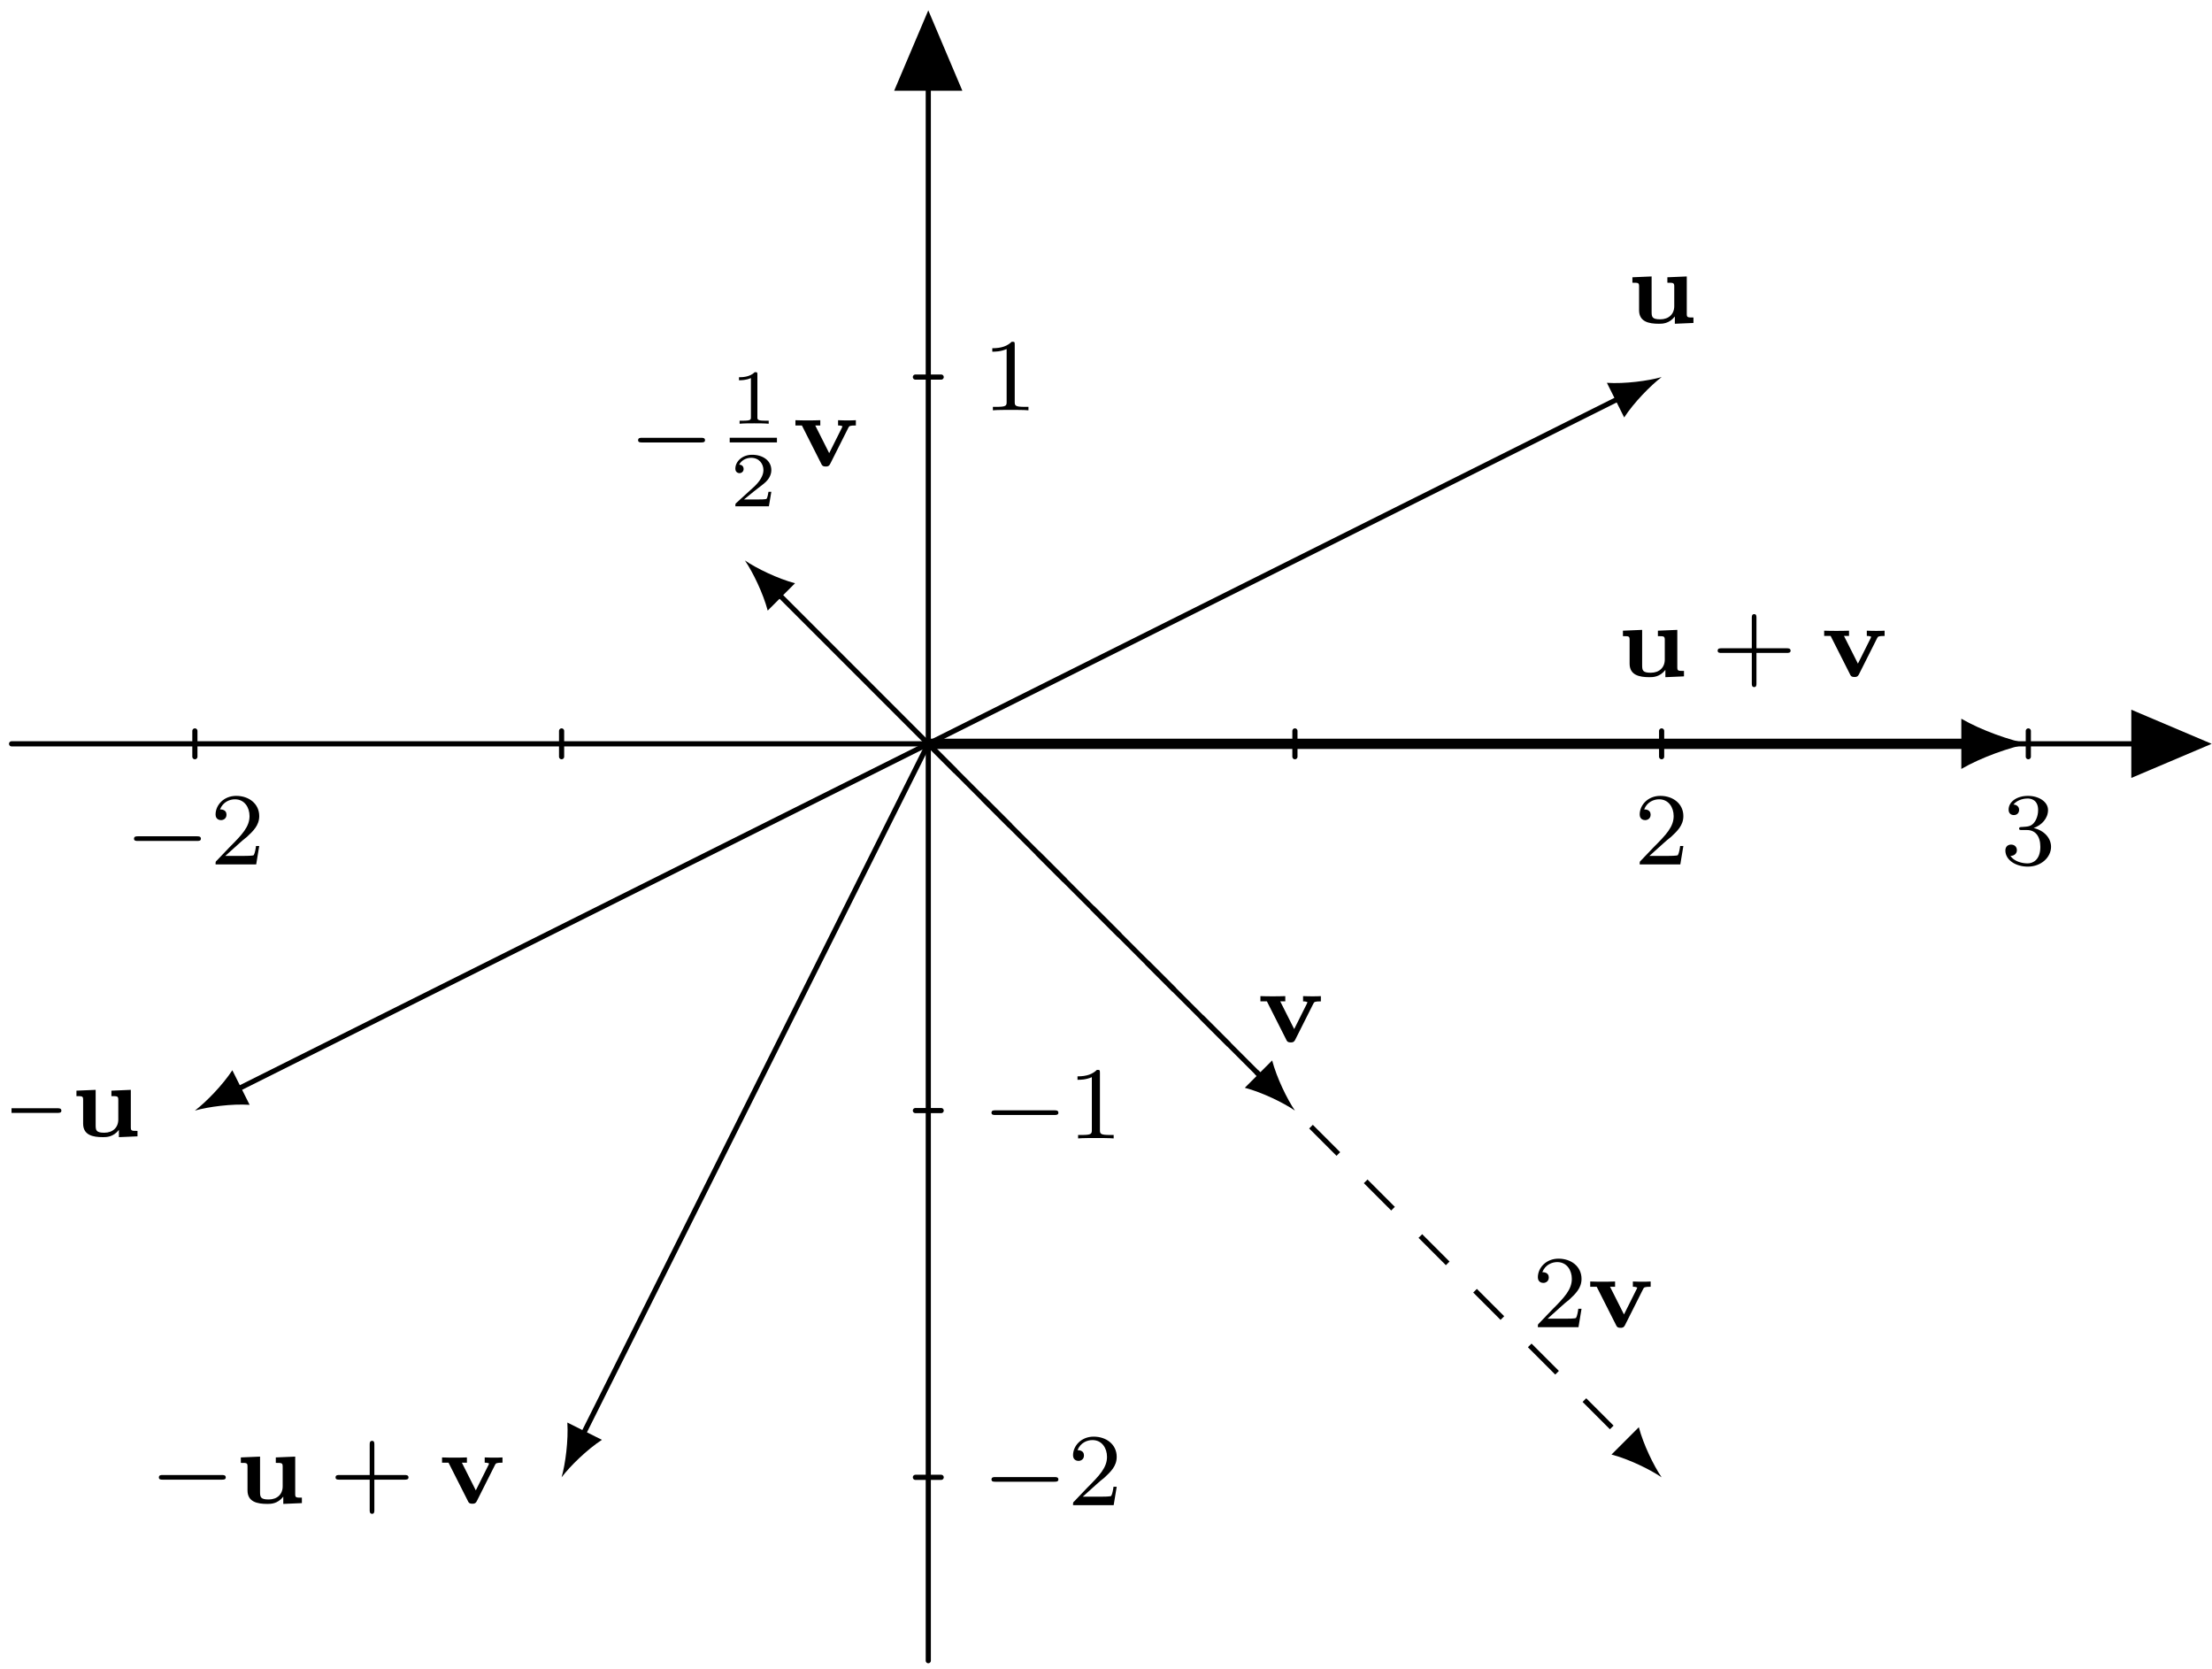
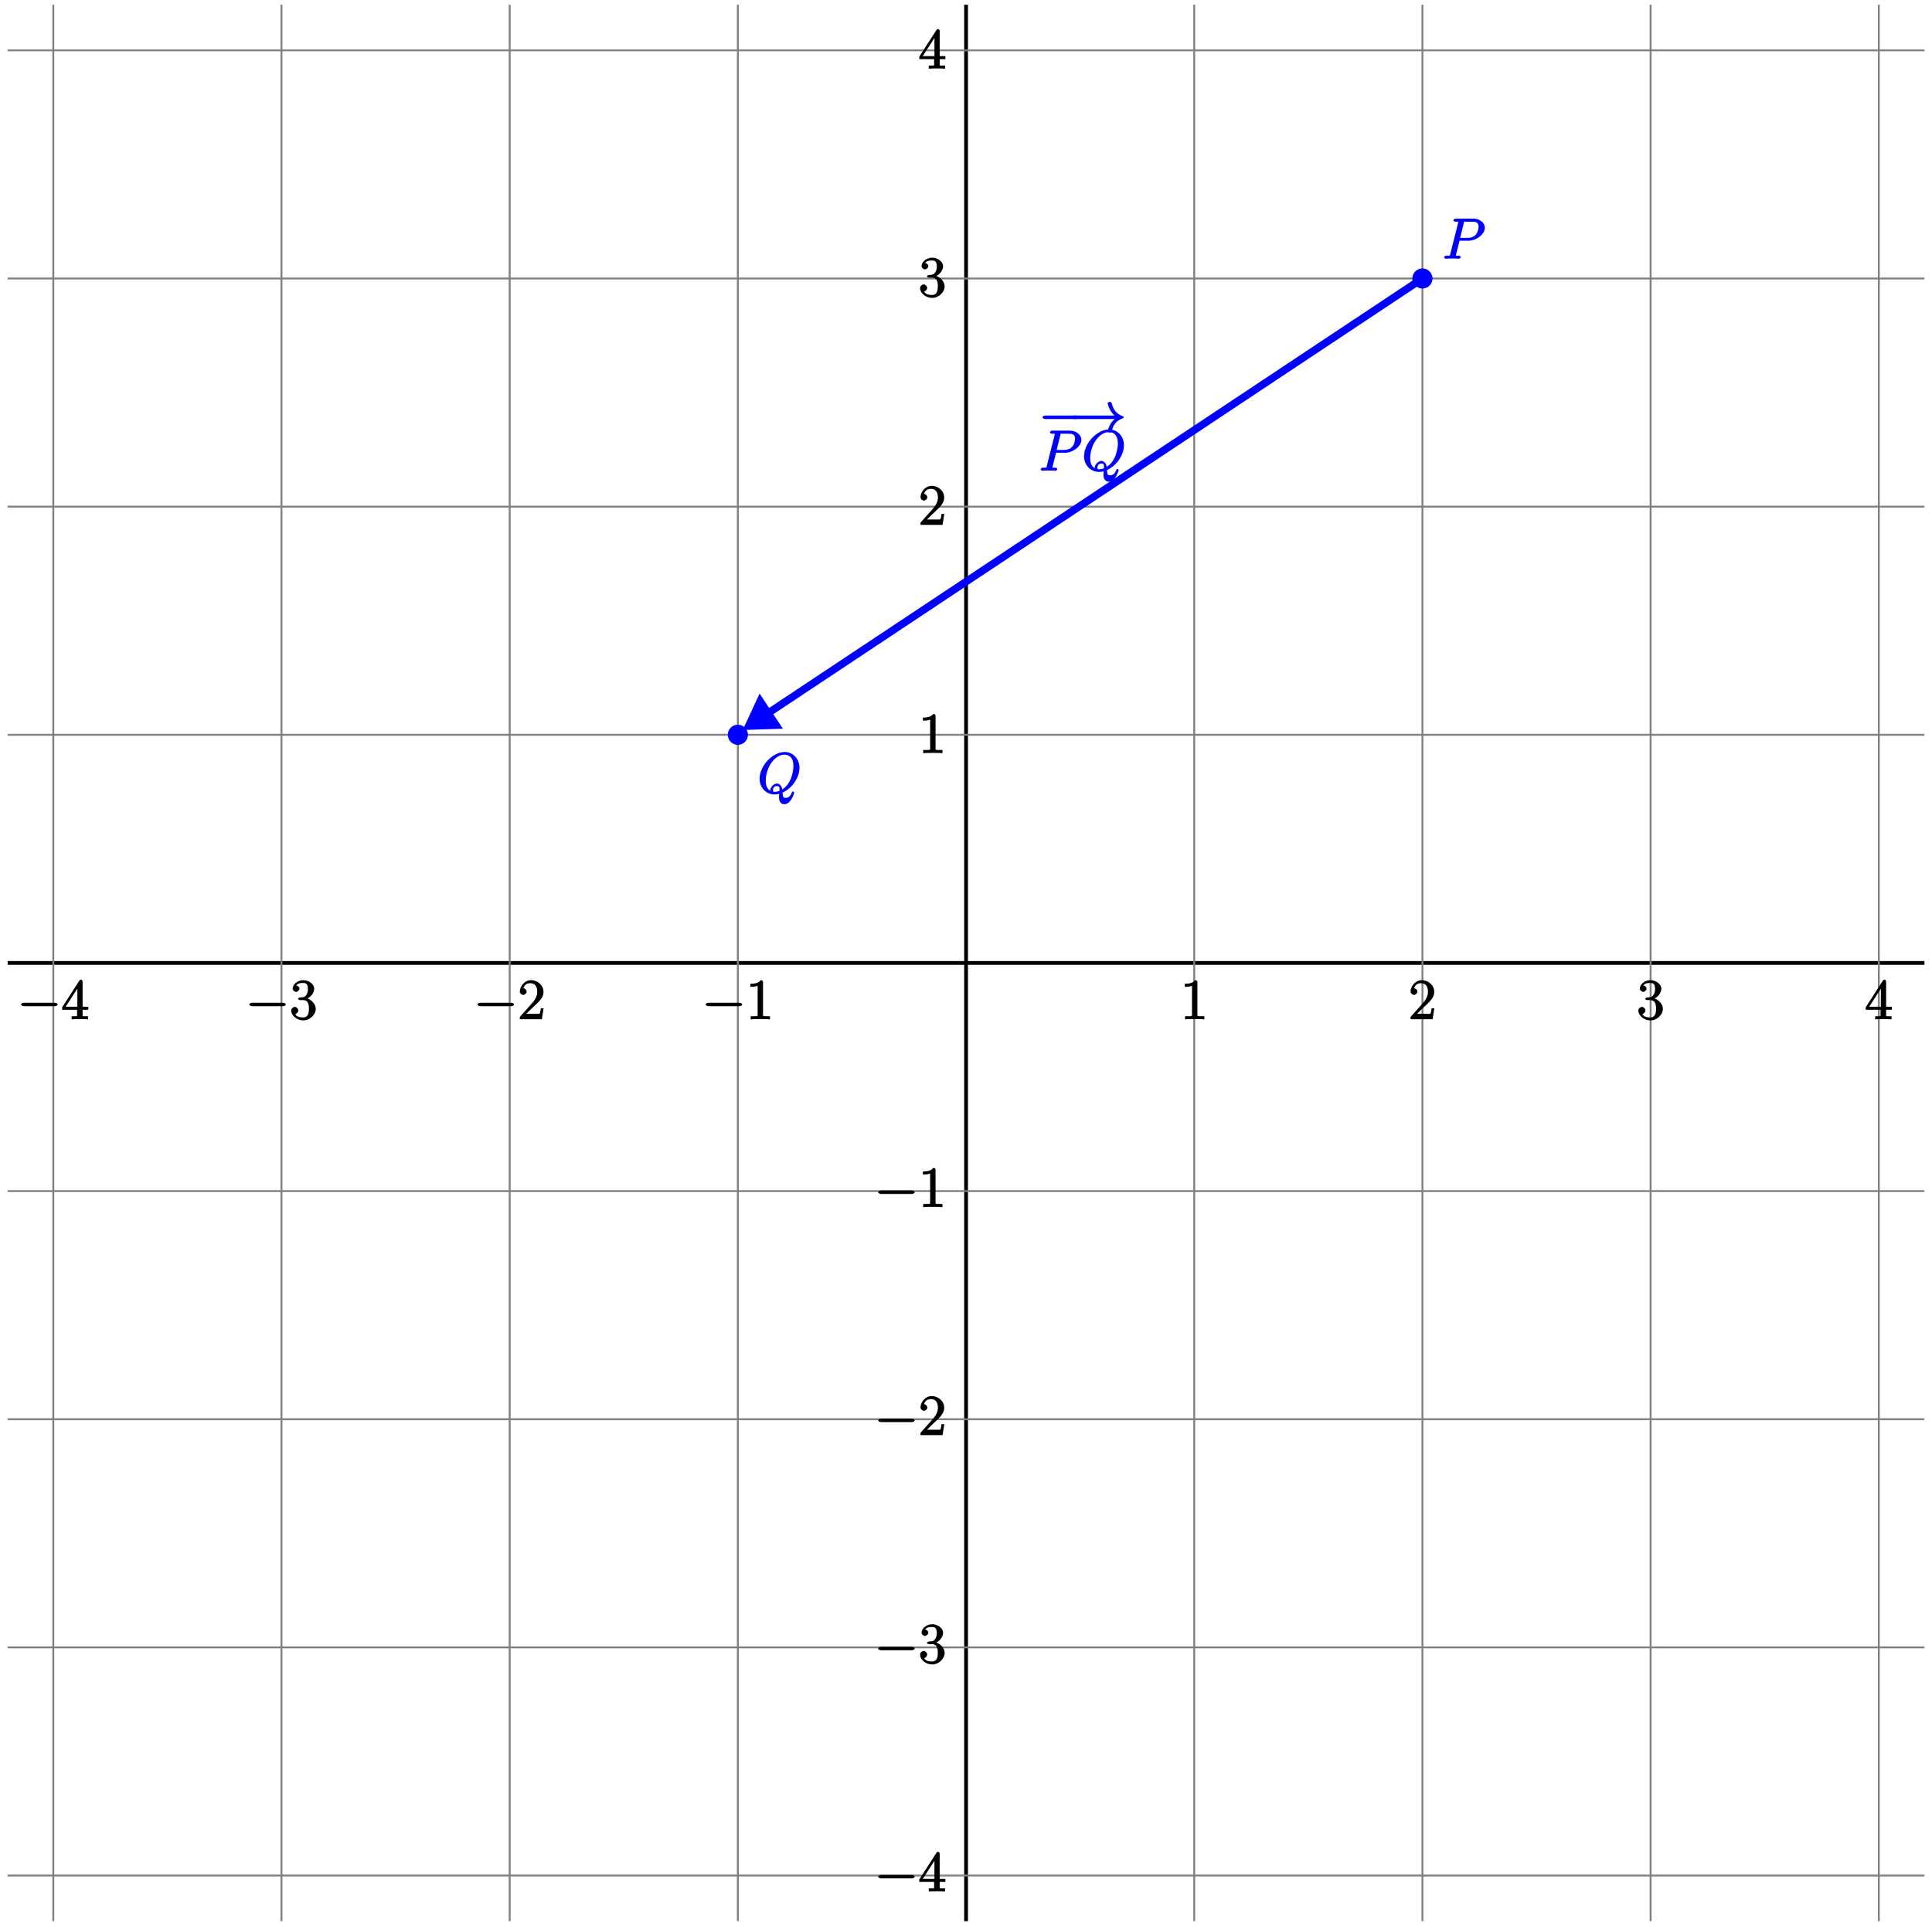
- <svg xmlns="http://www.w3.org/2000/svg" xmlns:xlink="http://www.w3.org/1999/xlink" width="171pt" height="129pt" viewBox="0 0 171 129" version="1.1">
+ <svg xmlns="http://www.w3.org/2000/svg" xmlns:xlink="http://www.w3.org/1999/xlink" width="408pt" height="407pt" viewBox="0 0 408 407" version="1.1">
  <defs>
    <g>
      <symbol overflow="visible" id="glyph0-0">
        <path style="stroke:none;" d="" />
      </symbol>
      <symbol overflow="visible" id="glyph0-1">
-         <path style="stroke:none;" d="M 5.562 -1.812 C 5.703 -1.812 5.875 -1.812 5.875 -1.984 C 5.875 -2.172 5.703 -2.172 5.562 -2.172 L 1 -2.172 C 0.875 -2.172 0.703 -2.172 0.703 -1.984 C 0.703 -1.812 0.875 -1.812 1 -1.812 Z M 5.562 -1.812 " />
+         <path style="stroke:none;" d="M 7.875 -2.75 C 8.078 -2.75 8.484 -2.875 8.484 -3.125 C 8.484 -3.359 8.078 -3.484 7.875 -3.484 L 1.406 -3.484 C 1.203 -3.484 0.781 -3.359 0.781 -3.125 C 0.781 -2.875 1.203 -2.75 1.406 -2.75 Z M 7.875 -2.75 " />
+       </symbol>
+       <symbol overflow="visible" id="glyph0-2">
+         <path style="stroke:none;" d="M 9.828 -2.969 C 9.172 -2.469 8.844 -1.984 8.75 -1.828 C 8.219 -1 8.062 -0.156 8.062 -0.141 C 8.062 0 8.406 0.125 8.5 0.125 C 8.703 0.125 8.906 -0.031 8.953 -0.234 C 9.234 -1.406 9.734 -2.281 11.094 -2.828 C 11.234 -2.875 11.469 -3.031 11.469 -3.125 C 11.469 -3.203 11.328 -3.328 11.422 -3.281 C 10.656 -3.578 9.391 -4.047 8.938 -6.062 C 8.906 -6.203 8.703 -6.375 8.5 -6.375 C 8.406 -6.375 8.062 -6.234 8.062 -6.094 C 8.062 -6.078 8.219 -5.219 8.719 -4.422 C 8.969 -4.062 9.312 -3.641 9.516 -3.484 L 1.094 -3.484 C 0.875 -3.484 0.453 -3.359 0.453 -3.125 C 0.453 -2.875 0.875 -2.75 1.094 -2.75 L 9.516 -2.75 Z M 9.828 -2.969 " />
      </symbol>
      <symbol overflow="visible" id="glyph1-0">
        <path style="stroke:none;" d="" />
      </symbol>
      <symbol overflow="visible" id="glyph1-1">
-         <path style="stroke:none;" d="M 2.25 -1.625 C 2.375 -1.75 2.703 -2.016 2.844 -2.125 C 3.328 -2.578 3.797 -3.016 3.797 -3.734 C 3.797 -4.688 3 -5.297 2.016 -5.297 C 1.047 -5.297 0.422 -4.578 0.422 -3.859 C 0.422 -3.469 0.734 -3.422 0.844 -3.422 C 1.016 -3.422 1.266 -3.531 1.266 -3.844 C 1.266 -4.25 0.859 -4.25 0.766 -4.25 C 1 -4.844 1.531 -5.031 1.922 -5.031 C 2.656 -5.031 3.047 -4.406 3.047 -3.734 C 3.047 -2.906 2.469 -2.297 1.516 -1.344 L 0.516 -0.297 C 0.422 -0.219 0.422 -0.203 0.422 0 L 3.562 0 L 3.797 -1.422 L 3.547 -1.422 C 3.531 -1.266 3.469 -0.875 3.375 -0.719 C 3.328 -0.656 2.719 -0.656 2.594 -0.656 L 1.172 -0.656 Z M 2.25 -1.625 " />
+         <path style="stroke:none;" d="M 4.469 -7.922 C 4.469 -8.156 4.312 -8.359 4.141 -8.359 C 4.047 -8.359 3.891 -8.312 3.797 -8.172 L 0.156 -2.516 L 0.156 -2 L 3.297 -2 L 3.297 -1.047 C 3.297 -0.609 3.438 -0.641 2.562 -0.641 L 2.156 -0.641 L 2.156 0.031 C 2.609 -0.031 3.547 -0.031 3.891 -0.031 C 4.219 -0.031 5.172 -0.031 5.609 0.031 L 5.609 -0.641 L 5.219 -0.641 C 4.344 -0.641 4.469 -0.609 4.469 -1.047 L 4.469 -2 L 5.672 -2 L 5.672 -2.641 L 4.469 -2.641 Z M 3.359 -7 L 3.359 -2.641 L 0.891 -2.641 L 3.641 -6.891 Z M 3.359 -7 " />
      </symbol>
      <symbol overflow="visible" id="glyph1-2">
-         <path style="stroke:none;" d="M 2.016 -2.656 C 2.641 -2.656 3.047 -2.203 3.047 -1.359 C 3.047 -0.359 2.484 -0.078 2.062 -0.078 C 1.625 -0.078 1.016 -0.234 0.734 -0.656 C 1.031 -0.656 1.234 -0.844 1.234 -1.094 C 1.234 -1.359 1.047 -1.531 0.781 -1.531 C 0.578 -1.531 0.344 -1.406 0.344 -1.078 C 0.344 -0.328 1.156 0.172 2.078 0.172 C 3.125 0.172 3.875 -0.562 3.875 -1.359 C 3.875 -2.031 3.344 -2.625 2.531 -2.812 C 3.156 -3.031 3.641 -3.562 3.641 -4.203 C 3.641 -4.844 2.922 -5.297 2.094 -5.297 C 1.234 -5.297 0.594 -4.844 0.594 -4.234 C 0.594 -3.938 0.781 -3.812 1 -3.812 C 1.25 -3.812 1.406 -3.984 1.406 -4.219 C 1.406 -4.516 1.141 -4.625 0.969 -4.625 C 1.312 -5.062 1.922 -5.094 2.062 -5.094 C 2.266 -5.094 2.875 -5.031 2.875 -4.203 C 2.875 -3.656 2.641 -3.312 2.531 -3.188 C 2.297 -2.938 2.109 -2.922 1.625 -2.891 C 1.469 -2.891 1.406 -2.875 1.406 -2.766 C 1.406 -2.656 1.484 -2.656 1.625 -2.656 Z M 2.016 -2.656 " />
+         <path style="stroke:none;" d="M 2.203 -4.594 C 2 -4.578 1.781 -4.406 1.781 -4.297 C 1.781 -4.188 2.016 -4.047 2.219 -4.047 L 2.766 -4.047 C 3.797 -4.047 4.078 -3.344 4.078 -2.203 C 4.078 -0.641 3.438 -0.375 2.844 -0.375 C 2.266 -0.375 1.453 -0.484 1.188 -1.094 C 1.328 -1.078 1.828 -1.438 1.828 -1.859 C 1.828 -2.219 1.422 -2.609 1.094 -2.609 C 0.797 -2.609 0.328 -2.281 0.328 -1.828 C 0.328 -0.766 1.547 0.25 2.875 0.25 C 4.297 0.25 5.516 -0.984 5.516 -2.188 C 5.516 -3.281 4.469 -4.297 3.328 -4.5 L 3.328 -4.203 C 4.359 -4.5 5.188 -5.516 5.188 -6.453 C 5.188 -7.406 4.047 -8.25 2.891 -8.25 C 1.703 -8.25 0.641 -7.359 0.641 -6.484 C 0.641 -6.016 1.188 -5.766 1.359 -5.766 C 1.609 -5.766 2.062 -6.094 2.062 -6.453 C 2.062 -6.844 1.609 -7.156 1.344 -7.156 C 1.281 -7.156 1.25 -7.156 1.531 -7.25 C 1.781 -7.703 2.797 -7.656 2.859 -7.656 C 3.25 -7.656 3.859 -7.625 3.859 -6.453 C 3.859 -6.234 3.875 -5.672 3.531 -5.156 C 3.172 -4.625 2.875 -4.641 2.562 -4.625 Z M 2.203 -4.594 " />
      </symbol>
      <symbol overflow="visible" id="glyph1-3">
-         <path style="stroke:none;" d="M 2.5 -5.078 C 2.5 -5.297 2.484 -5.297 2.266 -5.297 C 1.938 -4.984 1.516 -4.797 0.766 -4.797 L 0.766 -4.531 C 0.984 -4.531 1.406 -4.531 1.875 -4.734 L 1.875 -0.656 C 1.875 -0.359 1.844 -0.266 1.094 -0.266 L 0.812 -0.266 L 0.812 0 C 1.141 -0.031 1.828 -0.031 2.188 -0.031 C 2.547 -0.031 3.234 -0.031 3.562 0 L 3.562 -0.266 L 3.281 -0.266 C 2.531 -0.266 2.5 -0.359 2.5 -0.656 Z M 2.5 -5.078 " />
+         <path style="stroke:none;" d="M 5.266 -2.312 L 4.859 -2.312 C 4.797 -1.953 4.75 -1.406 4.625 -1.203 C 4.547 -1.094 3.984 -1.141 3.625 -1.141 L 1.406 -1.141 L 1.516 -0.891 C 1.844 -1.156 2.562 -1.922 2.875 -2.219 C 4.703 -3.891 5.422 -4.609 5.422 -5.797 C 5.422 -7.172 4.172 -8.25 2.781 -8.25 C 1.406 -8.25 0.422 -6.906 0.422 -5.875 C 0.422 -5.266 1.109 -5.125 1.141 -5.125 C 1.406 -5.125 1.859 -5.453 1.859 -5.828 C 1.859 -6.172 1.484 -6.547 1.141 -6.547 C 1.047 -6.547 1.016 -6.547 1.203 -6.609 C 1.359 -7.203 1.859 -7.609 2.625 -7.609 C 3.641 -7.609 4.094 -6.891 4.094 -5.797 C 4.094 -4.781 3.562 -4 2.875 -3.234 L 0.422 -0.484 L 0.422 0 L 5.078 0 L 5.438 -2.312 Z M 5.266 -2.312 " />
      </symbol>
      <symbol overflow="visible" id="glyph1-4">
-         <path style="stroke:none;" d="M 3.469 -1.812 L 5.812 -1.812 C 5.922 -1.812 6.109 -1.812 6.109 -1.984 C 6.109 -2.172 5.922 -2.172 5.812 -2.172 L 3.469 -2.172 L 3.469 -4.531 C 3.469 -4.641 3.469 -4.812 3.297 -4.812 C 3.109 -4.812 3.109 -4.641 3.109 -4.531 L 3.109 -2.172 L 0.75 -2.172 C 0.641 -2.172 0.469 -2.172 0.469 -1.984 C 0.469 -1.812 0.641 -1.812 0.75 -1.812 L 3.109 -1.812 L 3.109 0.547 C 3.109 0.656 3.109 0.828 3.297 0.828 C 3.469 0.828 3.469 0.656 3.469 0.547 Z M 3.469 -1.812 " />
+         <path style="stroke:none;" d="M 3.594 -7.812 C 3.594 -8.078 3.438 -8.25 3.125 -8.25 C 2.797 -7.875 2.312 -7.484 0.922 -7.484 L 0.922 -6.844 C 1.359 -6.844 1.953 -6.844 2.453 -7.062 L 2.453 -1.062 C 2.453 -0.641 2.578 -0.641 1.531 -0.641 L 0.984 -0.641 L 0.984 0.031 C 1.484 -0.031 2.641 -0.031 3.031 -0.031 C 3.438 -0.031 4.578 -0.031 5.062 0.031 L 5.062 -0.641 L 4.531 -0.641 C 3.484 -0.641 3.594 -0.641 3.594 -1.062 Z M 3.594 -7.812 " />
      </symbol>
      <symbol overflow="visible" id="glyph2-0">
        <path style="stroke:none;" d="" />
      </symbol>
      <symbol overflow="visible" id="glyph2-1">
-         <path style="stroke:none;" d="M 3.156 -3.531 L 3.156 -3.109 C 3.625 -3.109 3.688 -3.109 3.688 -2.812 L 3.688 -1.297 C 3.688 -0.688 3.266 -0.281 2.609 -0.281 C 1.969 -0.281 1.938 -0.469 1.938 -0.875 L 1.938 -3.594 L 0.453 -3.531 L 0.453 -3.109 C 0.922 -3.109 0.969 -3.109 0.969 -2.812 L 0.969 -0.984 C 0.969 -0.094 1.719 0.062 2.5 0.062 C 2.766 0.062 3.297 0.062 3.734 -0.5 L 3.734 0.062 L 5.172 0 L 5.172 -0.422 C 4.703 -0.422 4.656 -0.422 4.656 -0.719 L 4.656 -3.594 Z M 3.156 -3.531 " />
+         <path style="stroke:none;" d="M 3.531 -3.797 L 5.547 -3.797 C 7.203 -3.797 9 -5.156 9 -6.531 C 9 -7.453 8.062 -8.469 6.547 -8.469 L 2.859 -8.469 C 2.625 -8.469 2.359 -8.312 2.359 -8.078 C 2.359 -7.953 2.625 -7.812 2.812 -7.812 C 3.531 -7.812 3.375 -7.859 3.375 -7.734 C 3.375 -7.703 3.375 -7.641 3.328 -7.453 L 1.703 -1.031 C 1.609 -0.609 1.75 -0.641 0.906 -0.641 C 0.688 -0.641 0.391 -0.484 0.391 -0.281 C 0.391 -0.141 0.672 0 0.734 0 C 0.969 0 1.203 -0.031 1.438 -0.031 L 2.828 -0.031 C 3.062 -0.031 3.312 0 3.531 0 C 3.641 0 3.922 -0.141 3.922 -0.375 C 3.922 -0.484 3.656 -0.641 3.484 -0.641 C 2.766 -0.641 2.906 -0.578 2.906 -0.688 C 2.906 -0.75 2.922 -0.844 2.922 -0.891 L 3.656 -3.797 Z M 4.547 -7.5 C 4.656 -7.938 4.547 -7.812 5.016 -7.812 L 6.203 -7.812 C 7.094 -7.812 7.672 -7.672 7.672 -6.781 C 7.672 -6.469 7.562 -5.562 7.016 -5.016 C 6.812 -4.797 6.359 -4.391 5.266 -4.391 L 3.781 -4.391 Z M 4.547 -7.5 " />
      </symbol>
      <symbol overflow="visible" id="glyph2-2">
-         <path style="stroke:none;" d="M 4.328 -2.953 C 4.391 -3.078 4.422 -3.125 4.906 -3.125 L 4.906 -3.531 C 4.609 -3.516 4.594 -3.516 4.25 -3.516 C 4.188 -3.516 3.766 -3.516 3.531 -3.531 L 3.531 -3.125 C 3.734 -3.125 3.797 -3.094 3.875 -3.062 C 3.859 -3.047 3.859 -3.031 3.828 -2.953 L 2.844 -0.984 L 1.766 -3.125 L 2.156 -3.125 L 2.156 -3.531 C 1.672 -3.516 1.578 -3.516 1.172 -3.516 C 0.922 -3.516 0.578 -3.516 0.234 -3.531 L 0.234 -3.125 L 0.734 -3.125 L 2.219 -0.188 C 2.281 -0.047 2.328 0.047 2.578 0.047 C 2.703 0.047 2.828 0.047 2.938 -0.188 Z M 4.328 -2.953 " />
-       </symbol>
-       <symbol overflow="visible" id="glyph3-0">
-         <path style="stroke:none;" d="" />
-       </symbol>
-       <symbol overflow="visible" id="glyph3-1">
-         <path style="stroke:none;" d="M 2.141 -3.797 C 2.141 -3.984 2.125 -3.984 1.938 -3.984 C 1.547 -3.594 0.938 -3.594 0.719 -3.594 L 0.719 -3.359 C 0.875 -3.359 1.281 -3.359 1.641 -3.531 L 1.641 -0.516 C 1.641 -0.312 1.641 -0.234 1.016 -0.234 L 0.766 -0.234 L 0.766 0 C 1.094 -0.031 1.562 -0.031 1.891 -0.031 C 2.219 -0.031 2.688 -0.031 3.016 0 L 3.016 -0.234 L 2.766 -0.234 C 2.141 -0.234 2.141 -0.312 2.141 -0.516 Z M 2.141 -3.797 " />
-       </symbol>
-       <symbol overflow="visible" id="glyph3-2">
-         <path style="stroke:none;" d="M 3.219 -1.125 L 3 -1.125 C 2.984 -1.031 2.922 -0.641 2.844 -0.578 C 2.797 -0.531 2.312 -0.531 2.219 -0.531 L 1.109 -0.531 L 1.875 -1.156 C 2.078 -1.328 2.609 -1.703 2.797 -1.891 C 2.969 -2.062 3.219 -2.375 3.219 -2.797 C 3.219 -3.547 2.547 -3.984 1.734 -3.984 C 0.969 -3.984 0.438 -3.469 0.438 -2.906 C 0.438 -2.609 0.688 -2.562 0.75 -2.562 C 0.906 -2.562 1.078 -2.672 1.078 -2.891 C 1.078 -3.016 1 -3.219 0.734 -3.219 C 0.875 -3.516 1.234 -3.75 1.656 -3.75 C 2.281 -3.75 2.609 -3.281 2.609 -2.797 C 2.609 -2.375 2.328 -1.938 1.922 -1.547 L 0.5 -0.25 C 0.438 -0.188 0.438 -0.188 0.438 0 L 3.031 0 Z M 3.219 -1.125 " />
+         <path style="stroke:none;" d="M 5.094 -0.078 C 7.141 -0.891 8.828 -3.219 8.828 -5.375 C 8.828 -7.344 7.391 -8.719 5.719 -8.719 C 3.156 -8.719 0.406 -5.812 0.406 -3.047 C 0.406 -1.172 1.812 0.25 3.547 0.25 C 3.953 0.25 4.344 0.188 4.547 0.125 C 4.5 0.641 4.5 0.703 4.5 0.938 C 4.5 1.281 4.656 2.312 5.625 2.312 C 7.047 2.312 7.719 -0.062 7.719 -0.125 C 7.719 -0.203 7.516 -0.406 7.453 -0.406 C 7.391 -0.406 7.203 -0.188 7.156 -0.062 C 6.891 0.688 6.438 0.969 5.922 0.969 C 5.312 0.969 5.312 0.703 5.266 -0.125 Z M 2.938 -0.438 C 2 -0.75 1.703 -1.594 1.703 -2.688 C 1.703 -3.531 1.953 -5.016 2.75 -6.219 C 3.641 -7.578 4.703 -8.156 5.641 -8.156 C 6.891 -8.156 7.547 -7.297 7.547 -5.734 C 7.547 -4.859 7.188 -2 5.188 -0.828 C 5.156 -1.188 4.828 -2.062 4.047 -2.062 C 3.391 -2.062 2.672 -1.25 2.672 -0.672 C 2.672 -0.531 2.766 -0.25 2.609 -0.531 Z M 4.75 -0.578 C 4.328 -0.375 3.953 -0.312 3.625 -0.312 C 3.5 -0.312 3.234 -0.156 3.234 -0.688 C 3.234 -1.109 3.5 -1.516 4.047 -1.516 C 4.641 -1.516 4.609 -1.25 4.609 -0.656 C 4.609 -0.578 4.609 -0.484 4.609 -0.5 Z M 4.75 -0.578 " />
      </symbol>
    </g>
-     <clipPath id="clip1">
-       <path d="M 0.891 85 L 5 85 L 5 87 L 0.891 87 Z M 0.891 85 " />
-     </clipPath>
  </defs>
  <g id="surface1">
-     <path style="fill:none;stroke-width:0.399;stroke-linecap:round;stroke-linejoin:round;stroke:rgb(0%,0%,0%);stroke-opacity:1;stroke-miterlimit:10;" d="M -70.865 -0 L 98.404 -0 " transform="matrix(1,0,0,-1,71.76,57.492)" />
-     <path style="fill-rule:nonzero;fill:rgb(0%,0%,0%);fill-opacity:1;stroke-width:0.399;stroke-linecap:round;stroke-linejoin:miter;stroke:rgb(0%,0%,0%);stroke-opacity:1;stroke-miterlimit:10;" d="M -5.204 2.336 L 0.3 -0 L -5.204 -2.336 Z M -5.204 2.336 " transform="matrix(1,0,0,-1,170.1649,57.492)" />
-     <path style="fill:none;stroke-width:0.399;stroke-linecap:round;stroke-linejoin:round;stroke:rgb(0%,0%,0%);stroke-opacity:1;stroke-miterlimit:10;" d="M -56.694 0.996 L -56.694 -0.996 " transform="matrix(1,0,0,-1,71.76,57.492)" />
-     <path style="fill:none;stroke-width:0.399;stroke-linecap:round;stroke-linejoin:round;stroke:rgb(0%,0%,0%);stroke-opacity:1;stroke-miterlimit:10;" d="M -28.346 0.996 L -28.346 -0.996 " transform="matrix(1,0,0,-1,71.76,57.492)" />
-     <path style="fill:none;stroke-width:0.399;stroke-linecap:round;stroke-linejoin:round;stroke:rgb(0%,0%,0%);stroke-opacity:1;stroke-miterlimit:10;" d="M 28.345 0.996 L 28.345 -0.996 " transform="matrix(1,0,0,-1,71.76,57.492)" />
-     <path style="fill:none;stroke-width:0.399;stroke-linecap:round;stroke-linejoin:round;stroke:rgb(0%,0%,0%);stroke-opacity:1;stroke-miterlimit:10;" d="M 56.693 0.996 L 56.693 -0.996 " transform="matrix(1,0,0,-1,71.76,57.492)" />
-     <path style="fill:none;stroke-width:0.399;stroke-linecap:round;stroke-linejoin:round;stroke:rgb(0%,0%,0%);stroke-opacity:1;stroke-miterlimit:10;" d="M 85.041 0.996 L 85.041 -0.996 " transform="matrix(1,0,0,-1,71.76,57.492)" />
+     <path style="fill:none;stroke-width:0.797;stroke-linecap:butt;stroke-linejoin:miter;stroke:rgb(0%,0%,0%);stroke-opacity:1;stroke-miterlimit:10;" d="M 0.001 -202.397 L 0.001 202.396 " transform="matrix(1,0,0,-1,204.011,203.392)" />
+     <path style="fill:none;stroke-width:0.797;stroke-linecap:butt;stroke-linejoin:miter;stroke:rgb(0%,0%,0%);stroke-opacity:1;stroke-miterlimit:10;" d="M -202.394 0.001 L 202.395 0.001 " transform="matrix(1,0,0,-1,204.011,203.392)" />
+     <path style="fill:none;stroke-width:0.399;stroke-linecap:butt;stroke-linejoin:miter;stroke:rgb(50%,50%,50%);stroke-opacity:1;stroke-miterlimit:10;" d="M -192.757 -202.397 L -192.757 202.396 " transform="matrix(1,0,0,-1,204.011,203.392)" />
+     <path style="fill:none;stroke-width:0.399;stroke-linecap:butt;stroke-linejoin:miter;stroke:rgb(50%,50%,50%);stroke-opacity:1;stroke-miterlimit:10;" d="M -202.394 -192.756 L 202.395 -192.756 " transform="matrix(1,0,0,-1,204.011,203.392)" />
    <g style="fill:rgb(0%,0%,0%);fill-opacity:1;">
-       <use xlink:href="#glyph0-1" x="9.656" y="66.812" />
+       <use xlink:href="#glyph0-1" x="3.677" y="215.28" />
    </g>
    <g style="fill:rgb(0%,0%,0%);fill-opacity:1;">
-       <use xlink:href="#glyph1-1" x="16.243" y="66.812" />
+       <use xlink:href="#glyph1-1" x="12.975" y="215.28" />
    </g>
    <g style="fill:rgb(0%,0%,0%);fill-opacity:1;">
-       <use xlink:href="#glyph1-1" x="126.336" y="66.812" />
+       <use xlink:href="#glyph0-1" x="184.675" y="399.504" />
    </g>
    <g style="fill:rgb(0%,0%,0%);fill-opacity:1;">
-       <use xlink:href="#glyph1-2" x="154.683" y="66.812" />
+       <use xlink:href="#glyph1-1" x="193.973" y="399.504" />
    </g>
-     <path style="fill:none;stroke-width:0.399;stroke-linecap:round;stroke-linejoin:round;stroke:rgb(0%,0%,0%);stroke-opacity:1;stroke-miterlimit:10;" d="M 0.002 -70.867 L 0.002 55.887 " transform="matrix(1,0,0,-1,71.76,57.492)" />
-     <path style="fill-rule:nonzero;fill:rgb(0%,0%,0%);fill-opacity:1;stroke-width:0.399;stroke-linecap:round;stroke-linejoin:miter;stroke:rgb(0%,0%,0%);stroke-opacity:1;stroke-miterlimit:10;" d="M -5.205 2.334 L 0.299 -0.002 L -5.205 -2.334 Z M -5.205 2.334 " transform="matrix(0,-1,-1,0,71.76,1.60733)" />
-     <path style="fill:none;stroke-width:0.399;stroke-linecap:round;stroke-linejoin:round;stroke:rgb(0%,0%,0%);stroke-opacity:1;stroke-miterlimit:10;" d="M 0.998 -56.696 L -0.994 -56.696 " transform="matrix(1,0,0,-1,71.76,57.492)" />
-     <path style="fill:none;stroke-width:0.399;stroke-linecap:round;stroke-linejoin:round;stroke:rgb(0%,0%,0%);stroke-opacity:1;stroke-miterlimit:10;" d="M 0.998 -28.348 L -0.994 -28.348 " transform="matrix(1,0,0,-1,71.76,57.492)" />
-     <path style="fill:none;stroke-width:0.399;stroke-linecap:round;stroke-linejoin:round;stroke:rgb(0%,0%,0%);stroke-opacity:1;stroke-miterlimit:10;" d="M 0.998 28.347 L -0.994 28.347 " transform="matrix(1,0,0,-1,71.76,57.492)" />
+     <path style="fill:none;stroke-width:0.399;stroke-linecap:butt;stroke-linejoin:miter;stroke:rgb(50%,50%,50%);stroke-opacity:1;stroke-miterlimit:10;" d="M -144.57 -202.397 L -144.57 202.396 " transform="matrix(1,0,0,-1,204.011,203.392)" />
+     <path style="fill:none;stroke-width:0.399;stroke-linecap:butt;stroke-linejoin:miter;stroke:rgb(50%,50%,50%);stroke-opacity:1;stroke-miterlimit:10;" d="M -202.394 -144.569 L 202.395 -144.569 " transform="matrix(1,0,0,-1,204.011,203.392)" />
    <g style="fill:rgb(0%,0%,0%);fill-opacity:1;">
-       <use xlink:href="#glyph0-1" x="75.944" y="116.339" />
+       <use xlink:href="#glyph0-1" x="51.867" y="215.28" />
    </g>
    <g style="fill:rgb(0%,0%,0%);fill-opacity:1;">
-       <use xlink:href="#glyph1-1" x="82.531" y="116.339" />
+       <use xlink:href="#glyph1-2" x="61.165" y="215.28" />
    </g>
    <g style="fill:rgb(0%,0%,0%);fill-opacity:1;">
-       <use xlink:href="#glyph0-1" x="75.944" y="87.992" />
+       <use xlink:href="#glyph0-1" x="184.675" y="351.315" />
    </g>
    <g style="fill:rgb(0%,0%,0%);fill-opacity:1;">
-       <use xlink:href="#glyph1-3" x="82.531" y="87.992" />
+       <use xlink:href="#glyph1-2" x="193.973" y="351.315" />
+     </g>
+     <path style="fill:none;stroke-width:0.399;stroke-linecap:butt;stroke-linejoin:miter;stroke:rgb(50%,50%,50%);stroke-opacity:1;stroke-miterlimit:10;" d="M -96.378 -202.397 L -96.378 202.396 " transform="matrix(1,0,0,-1,204.011,203.392)" />
+     <path style="fill:none;stroke-width:0.399;stroke-linecap:butt;stroke-linejoin:miter;stroke:rgb(50%,50%,50%);stroke-opacity:1;stroke-miterlimit:10;" d="M -202.394 -96.378 L 202.395 -96.378 " transform="matrix(1,0,0,-1,204.011,203.392)" />
+     <g style="fill:rgb(0%,0%,0%);fill-opacity:1;">
+       <use xlink:href="#glyph0-1" x="100.056" y="215.28" />
    </g>
    <g style="fill:rgb(0%,0%,0%);fill-opacity:1;">
-       <use xlink:href="#glyph1-3" x="75.944" y="31.713" />
-     </g>
-     <path style="fill:none;stroke-width:0.399;stroke-linecap:butt;stroke-linejoin:round;stroke:rgb(0%,0%,0%);stroke-opacity:1;stroke-miterlimit:10;" d="M 56.693 56.695 L 110.181 83.437 " transform="matrix(1,0,0,-1,15.065,114.187)" />
-     <path style=" stroke:none;fill-rule:nonzero;fill:rgb(0%,0%,0%);fill-opacity:1;" d="M 128.453 29.145 C 127.414 29.441 125.602 29.68 124.223 29.59 L 125.559 32.266 C 126.316 31.105 127.594 29.801 128.453 29.145 " />
-     <g style="fill:rgb(0%,0%,0%);fill-opacity:1;">
-       <use xlink:href="#glyph2-1" x="125.741" y="24.962" />
-     </g>
-     <path style="fill:none;stroke-width:0.399;stroke-linecap:butt;stroke-linejoin:round;stroke:rgb(0%,0%,0%);stroke-opacity:1;stroke-miterlimit:10;" d="M 56.693 56.695 L 82.505 30.882 " transform="matrix(1,0,0,-1,15.065,114.187)" />
-     <path style=" stroke:none;fill-rule:nonzero;fill:rgb(0%,0%,0%);fill-opacity:1;" d="M 100.105 85.84 C 99.496 84.949 98.699 83.305 98.344 81.965 L 96.23 84.078 C 97.57 84.43 99.215 85.23 100.105 85.84 " />
-     <g style="fill:rgb(0%,0%,0%);fill-opacity:1;">
-       <use xlink:href="#glyph2-2" x="97.204" y="80.524" />
-     </g>
-     <path style="fill:none;stroke-width:0.797;stroke-linecap:butt;stroke-linejoin:round;stroke:rgb(0%,0%,0%);stroke-opacity:1;stroke-miterlimit:10;" d="M 56.693 56.695 L 137.072 56.695 " transform="matrix(1,0,0,-1,15.065,114.187)" />
-     <path style=" stroke:none;fill-rule:nonzero;fill:rgb(0%,0%,0%);fill-opacity:1;" d="M 156.801 57.492 C 155.418 57.234 153.176 56.457 151.621 55.551 L 151.621 59.434 C 153.176 58.527 155.418 57.75 156.801 57.492 " />
-     <g style="fill:rgb(0%,0%,0%);fill-opacity:1;">
-       <use xlink:href="#glyph2-1" x="125.009" y="52.279" />
+       <use xlink:href="#glyph1-3" x="109.354" y="215.28" />
    </g>
    <g style="fill:rgb(0%,0%,0%);fill-opacity:1;">
-       <use xlink:href="#glyph1-4" x="132.315" y="52.279" />
+       <use xlink:href="#glyph0-1" x="184.675" y="303.125" />
    </g>
    <g style="fill:rgb(0%,0%,0%);fill-opacity:1;">
-       <use xlink:href="#glyph2-2" x="140.784" y="52.279" />
+       <use xlink:href="#glyph1-3" x="193.973" y="303.125" />
    </g>
-     <path style="fill:none;stroke-width:0.399;stroke-linecap:butt;stroke-linejoin:round;stroke:rgb(0%,0%,0%);stroke-opacity:1;stroke-miterlimit:10;" d="M 56.693 56.695 L 3.208 29.953 " transform="matrix(1,0,0,-1,15.065,114.187)" />
-     <path style=" stroke:none;fill-rule:nonzero;fill:rgb(0%,0%,0%);fill-opacity:1;" d="M 15.066 85.84 C 16.105 85.543 17.918 85.305 19.297 85.395 L 17.961 82.723 C 17.203 83.879 15.926 85.188 15.066 85.84 " />
-     <g clip-path="url(#clip1)" clip-rule="nonzero">
-       <g style="fill:rgb(0%,0%,0%);fill-opacity:1;">
-         <use xlink:href="#glyph0-1" x="-1.13" y="87.832" />
-       </g>
+     <path style="fill:none;stroke-width:0.399;stroke-linecap:butt;stroke-linejoin:miter;stroke:rgb(50%,50%,50%);stroke-opacity:1;stroke-miterlimit:10;" d="M -48.191 -202.397 L -48.191 202.396 " transform="matrix(1,0,0,-1,204.011,203.392)" />
+     <path style="fill:none;stroke-width:0.399;stroke-linecap:butt;stroke-linejoin:miter;stroke:rgb(50%,50%,50%);stroke-opacity:1;stroke-miterlimit:10;" d="M -202.394 -48.19 L 202.395 -48.19 " transform="matrix(1,0,0,-1,204.011,203.392)" />
+     <g style="fill:rgb(0%,0%,0%);fill-opacity:1;">
+       <use xlink:href="#glyph0-1" x="148.246" y="215.28" />
    </g>
    <g style="fill:rgb(0%,0%,0%);fill-opacity:1;">
-       <use xlink:href="#glyph2-1" x="5.457" y="87.832" />
-     </g>
-     <path style="fill:none;stroke-width:0.399;stroke-linecap:butt;stroke-linejoin:round;stroke:rgb(0%,0%,0%);stroke-opacity:1;stroke-dasharray:2.989,2.989;stroke-miterlimit:10;" d="M 56.693 56.695 L 110.853 2.535 " transform="matrix(1,0,0,-1,15.065,114.187)" />
-     <path style=" stroke:none;fill-rule:nonzero;fill:rgb(0%,0%,0%);fill-opacity:1;" d="M 128.453 114.188 C 127.844 113.293 127.043 111.652 126.691 110.312 L 124.578 112.426 C 125.918 112.777 127.562 113.578 128.453 114.188 " />
-     <g style="fill:rgb(0%,0%,0%);fill-opacity:1;">
-       <use xlink:href="#glyph1-1" x="118.464" y="102.582" />
+       <use xlink:href="#glyph1-4" x="157.544" y="215.28" />
    </g>
    <g style="fill:rgb(0%,0%,0%);fill-opacity:1;">
-       <use xlink:href="#glyph2-2" x="122.699" y="102.582" />
-     </g>
-     <path style="fill:none;stroke-width:0.399;stroke-linecap:butt;stroke-linejoin:round;stroke:rgb(0%,0%,0%);stroke-opacity:1;stroke-miterlimit:10;" d="M 56.693 56.695 L 45.056 68.332 " transform="matrix(1,0,0,-1,15.065,114.187)" />
-     <path style=" stroke:none;fill-rule:nonzero;fill:rgb(0%,0%,0%);fill-opacity:1;" d="M 57.586 43.32 C 58.195 44.211 58.996 45.855 59.348 47.195 L 61.461 45.082 C 60.121 44.727 58.477 43.93 57.586 43.32 " />
-     <g style="fill:rgb(0%,0%,0%);fill-opacity:1;">
-       <use xlink:href="#glyph0-1" x="48.626" y="36.01" />
+       <use xlink:href="#glyph0-1" x="184.675" y="254.936" />
    </g>
    <g style="fill:rgb(0%,0%,0%);fill-opacity:1;">
-       <use xlink:href="#glyph3-1" x="56.409" y="32.751" />
+       <use xlink:href="#glyph1-4" x="193.973" y="254.936" />
    </g>
-     <path style="fill:none;stroke-width:0.359;stroke-linecap:butt;stroke-linejoin:round;stroke:rgb(0%,0%,0%);stroke-opacity:1;stroke-miterlimit:10;" d="M 141.718 -31.994 L 145.37 -31.994 " transform="matrix(1,0,0,-1,-85.308,2.022)" />
+     <path style="fill:none;stroke-width:0.399;stroke-linecap:butt;stroke-linejoin:miter;stroke:rgb(50%,50%,50%);stroke-opacity:1;stroke-miterlimit:10;" d="M 48.188 -202.397 L 48.188 202.396 " transform="matrix(1,0,0,-1,204.011,203.392)" />
+     <path style="fill:none;stroke-width:0.399;stroke-linecap:butt;stroke-linejoin:miter;stroke:rgb(50%,50%,50%);stroke-opacity:1;stroke-miterlimit:10;" d="M -202.394 48.189 L 202.395 48.189 " transform="matrix(1,0,0,-1,204.011,203.392)" />
    <g style="fill:rgb(0%,0%,0%);fill-opacity:1;">
-       <use xlink:href="#glyph3-2" x="56.409" y="39.135" />
+       <use xlink:href="#glyph1-4" x="249.274" y="215.28" />
    </g>
    <g style="fill:rgb(0%,0%,0%);fill-opacity:1;">
-       <use xlink:href="#glyph2-2" x="61.257" y="36.01" />
+       <use xlink:href="#glyph1-4" x="193.974" y="159.055" />
    </g>
-     <path style="fill:none;stroke-width:0.399;stroke-linecap:butt;stroke-linejoin:round;stroke:rgb(0%,0%,0%);stroke-opacity:1;stroke-miterlimit:10;" d="M 56.693 56.695 L 29.951 3.207 " transform="matrix(1,0,0,-1,15.065,114.187)" />
-     <path style=" stroke:none;fill-rule:nonzero;fill:rgb(0%,0%,0%);fill-opacity:1;" d="M 43.414 114.188 C 44.066 113.324 45.371 112.047 46.531 111.289 L 43.859 109.953 C 43.945 111.336 43.711 113.148 43.414 114.188 " />
+     <path style="fill:none;stroke-width:0.399;stroke-linecap:butt;stroke-linejoin:miter;stroke:rgb(50%,50%,50%);stroke-opacity:1;stroke-miterlimit:10;" d="M 96.38 -202.397 L 96.38 202.396 " transform="matrix(1,0,0,-1,204.011,203.392)" />
+     <path style="fill:none;stroke-width:0.399;stroke-linecap:butt;stroke-linejoin:miter;stroke:rgb(50%,50%,50%);stroke-opacity:1;stroke-miterlimit:10;" d="M -202.394 96.38 L 202.395 96.38 " transform="matrix(1,0,0,-1,204.011,203.392)" />
    <g style="fill:rgb(0%,0%,0%);fill-opacity:1;">
-       <use xlink:href="#glyph0-1" x="11.578" y="116.18" />
+       <use xlink:href="#glyph1-3" x="297.463" y="215.28" />
    </g>
    <g style="fill:rgb(0%,0%,0%);fill-opacity:1;">
-       <use xlink:href="#glyph2-1" x="18.165" y="116.18" />
+       <use xlink:href="#glyph1-3" x="193.974" y="110.865" />
+     </g>
+     <path style="fill:none;stroke-width:0.399;stroke-linecap:butt;stroke-linejoin:miter;stroke:rgb(50%,50%,50%);stroke-opacity:1;stroke-miterlimit:10;" d="M 144.567 -202.397 L 144.567 202.396 " transform="matrix(1,0,0,-1,204.011,203.392)" />
+     <path style="fill:none;stroke-width:0.399;stroke-linecap:butt;stroke-linejoin:miter;stroke:rgb(50%,50%,50%);stroke-opacity:1;stroke-miterlimit:10;" d="M -202.394 144.568 L 202.395 144.568 " transform="matrix(1,0,0,-1,204.011,203.392)" />
+     <g style="fill:rgb(0%,0%,0%);fill-opacity:1;">
+       <use xlink:href="#glyph1-2" x="345.653" y="215.28" />
    </g>
    <g style="fill:rgb(0%,0%,0%);fill-opacity:1;">
-       <use xlink:href="#glyph1-4" x="25.471" y="116.18" />
+       <use xlink:href="#glyph1-2" x="193.974" y="62.676" />
+     </g>
+     <path style="fill:none;stroke-width:0.399;stroke-linecap:butt;stroke-linejoin:miter;stroke:rgb(50%,50%,50%);stroke-opacity:1;stroke-miterlimit:10;" d="M 192.759 -202.397 L 192.759 202.396 " transform="matrix(1,0,0,-1,204.011,203.392)" />
+     <path style="fill:none;stroke-width:0.399;stroke-linecap:butt;stroke-linejoin:miter;stroke:rgb(50%,50%,50%);stroke-opacity:1;stroke-miterlimit:10;" d="M -202.394 192.759 L 202.395 192.759 " transform="matrix(1,0,0,-1,204.011,203.392)" />
+     <g style="fill:rgb(0%,0%,0%);fill-opacity:1;">
+       <use xlink:href="#glyph1-1" x="393.842" y="215.28" />
    </g>
    <g style="fill:rgb(0%,0%,0%);fill-opacity:1;">
-       <use xlink:href="#glyph2-2" x="33.939" y="116.18" />
+       <use xlink:href="#glyph1-1" x="193.974" y="14.486" />
+     </g>
+     <path style="fill-rule:nonzero;fill:rgb(0%,0%,100%);fill-opacity:1;stroke-width:0.399;stroke-linecap:butt;stroke-linejoin:miter;stroke:rgb(0%,0%,100%);stroke-opacity:1;stroke-miterlimit:10;" d="M 98.305 144.568 C 98.305 145.634 97.442 146.497 96.38 146.497 C 95.313 146.497 94.45 145.634 94.45 144.568 C 94.45 143.505 95.313 142.642 96.38 142.642 C 97.442 142.642 98.305 143.505 98.305 144.568 Z M 98.305 144.568 " transform="matrix(1,0,0,-1,204.011,203.392)" />
+     <g style="fill:rgb(0%,0%,100%);fill-opacity:1;">
+       <use xlink:href="#glyph2-1" x="304.574" y="54.64" />
+     </g>
+     <path style="fill-rule:nonzero;fill:rgb(0%,0%,100%);fill-opacity:1;stroke-width:0.399;stroke-linecap:butt;stroke-linejoin:miter;stroke:rgb(0%,0%,100%);stroke-opacity:1;stroke-miterlimit:10;" d="M -46.261 48.189 C -46.261 49.255 -47.124 50.119 -48.191 50.119 C -49.253 50.119 -50.116 49.255 -50.116 48.189 C -50.116 47.126 -49.253 46.263 -48.191 46.263 C -47.124 46.263 -46.261 47.126 -46.261 48.189 Z M -46.261 48.189 " transform="matrix(1,0,0,-1,204.011,203.392)" />
+     <g style="fill:rgb(0%,0%,100%);fill-opacity:1;">
+       <use xlink:href="#glyph2-2" x="160.005" y="167.556" />
+     </g>
+     <path style="fill:none;stroke-width:1.594;stroke-linecap:butt;stroke-linejoin:miter;stroke:rgb(0%,0%,100%);stroke-opacity:1;stroke-miterlimit:10;" d="M 96.38 144.568 L -41.48 52.974 " transform="matrix(1,0,0,-1,204.011,203.392)" />
+     <path style="fill-rule:nonzero;fill:rgb(0%,0%,100%);fill-opacity:1;stroke-width:1.594;stroke-linecap:butt;stroke-linejoin:miter;stroke:rgb(0%,0%,100%);stroke-opacity:1;stroke-miterlimit:10;" d="M 5.705 -0.001 L 0.798 3.02 L 0.799 -0.001 L 0.796 -3.019 Z M 5.705 -0.001 " transform="matrix(-0.83286,0.55338,0.55338,0.83286,162.8648,150.1993)" />
+     <g style="fill:rgb(0%,0%,100%);fill-opacity:1;">
+       <use xlink:href="#glyph0-1" x="219.366" y="91.255" />
+     </g>
+     <g style="fill:rgb(0%,0%,100%);fill-opacity:1;">
+       <use xlink:href="#glyph0-2" x="225.846" y="91.255" />
+     </g>
+     <g style="fill:rgb(0%,0%,100%);fill-opacity:1;">
+       <use xlink:href="#glyph2-1" x="219.366" y="99.425" />
+     </g>
+     <g style="fill:rgb(0%,0%,100%);fill-opacity:1;">
+       <use xlink:href="#glyph2-2" x="228.524" y="99.425" />
    </g>
  </g>
</svg>
